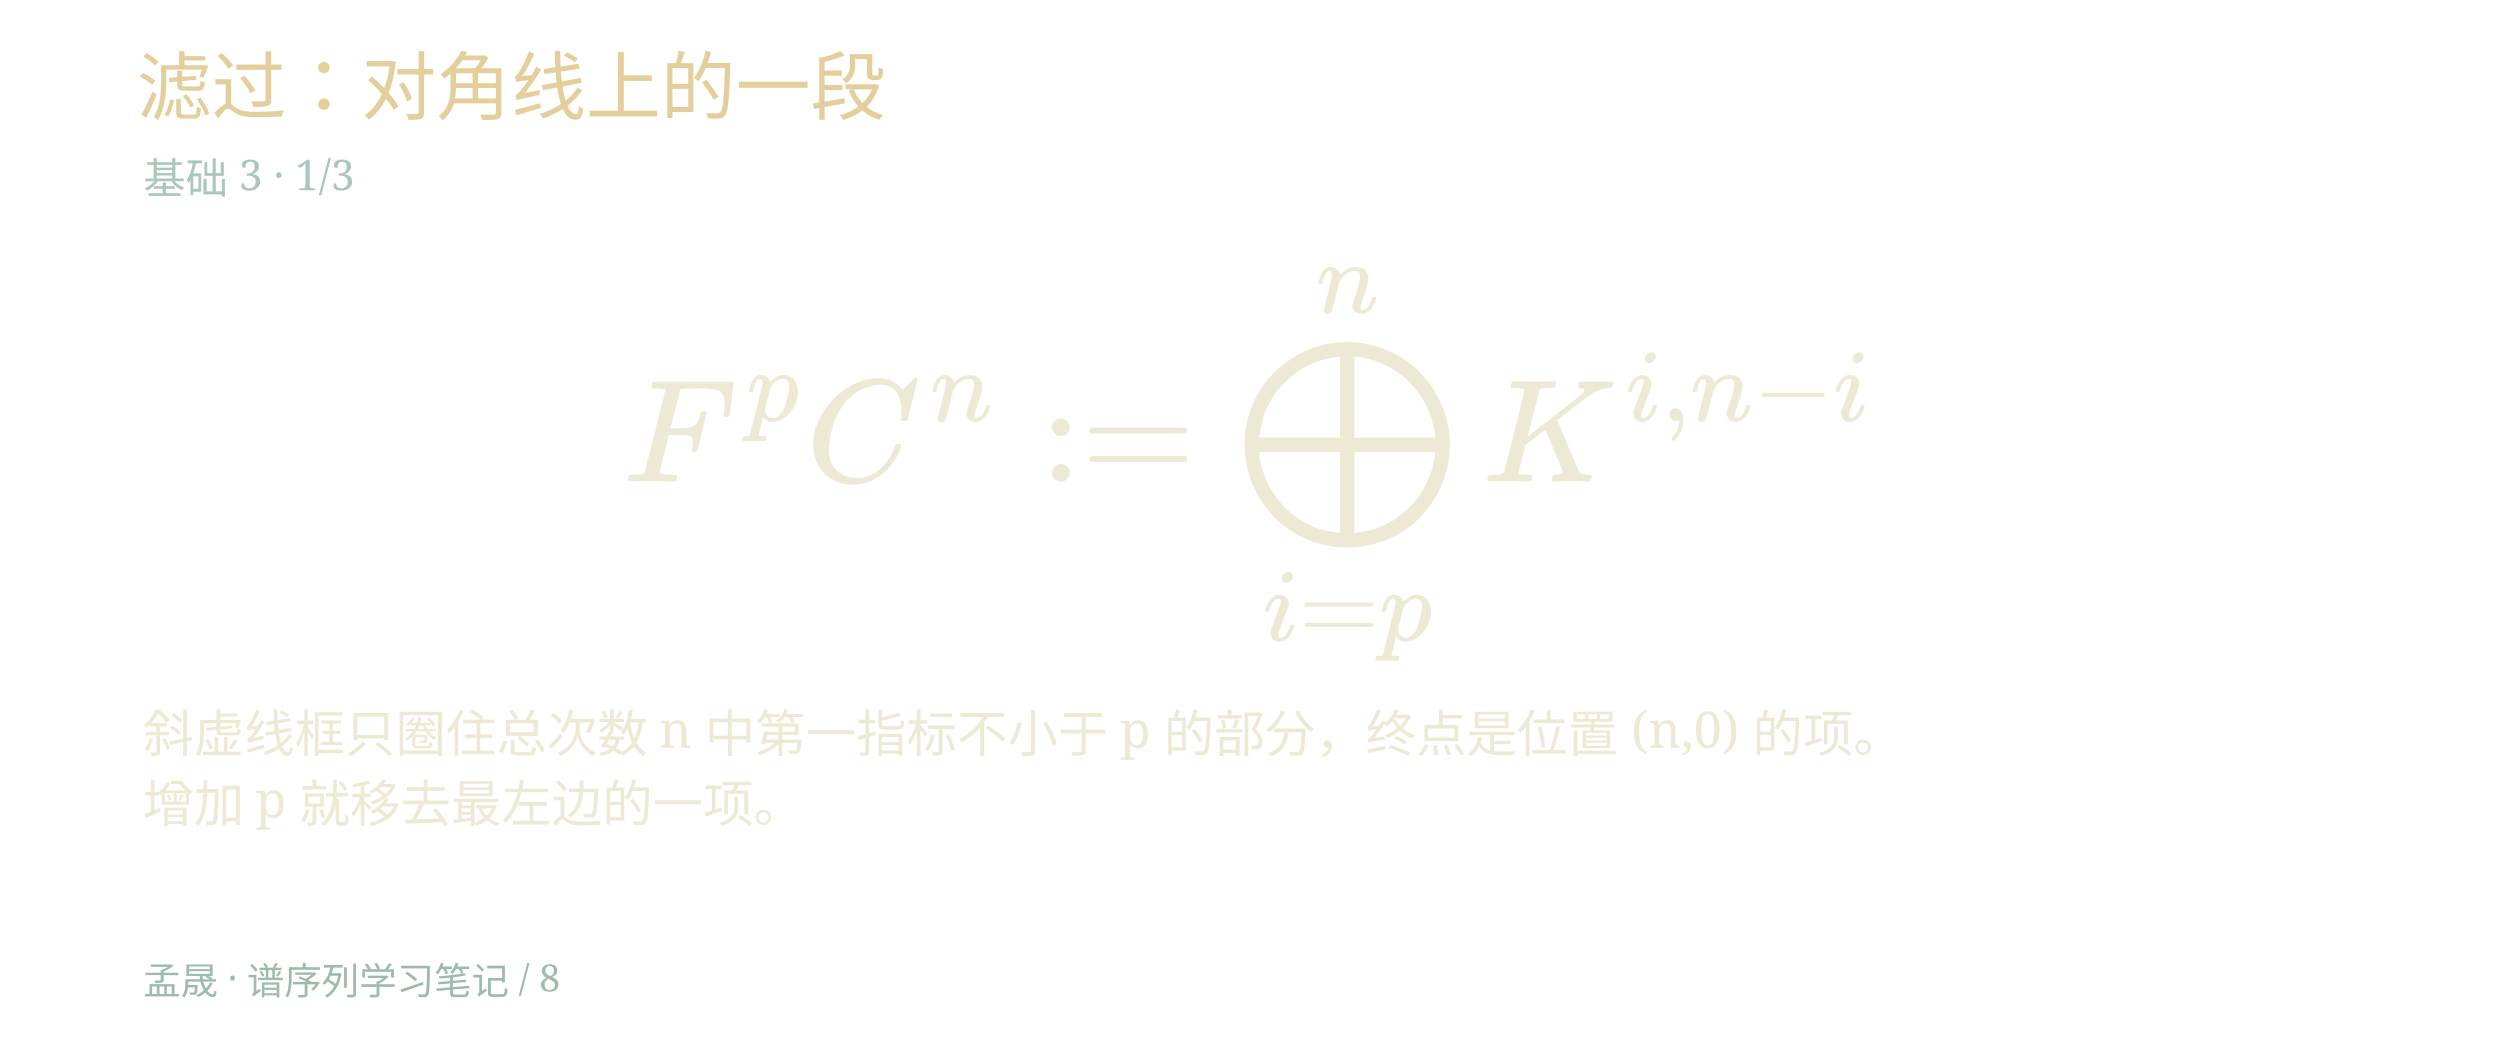
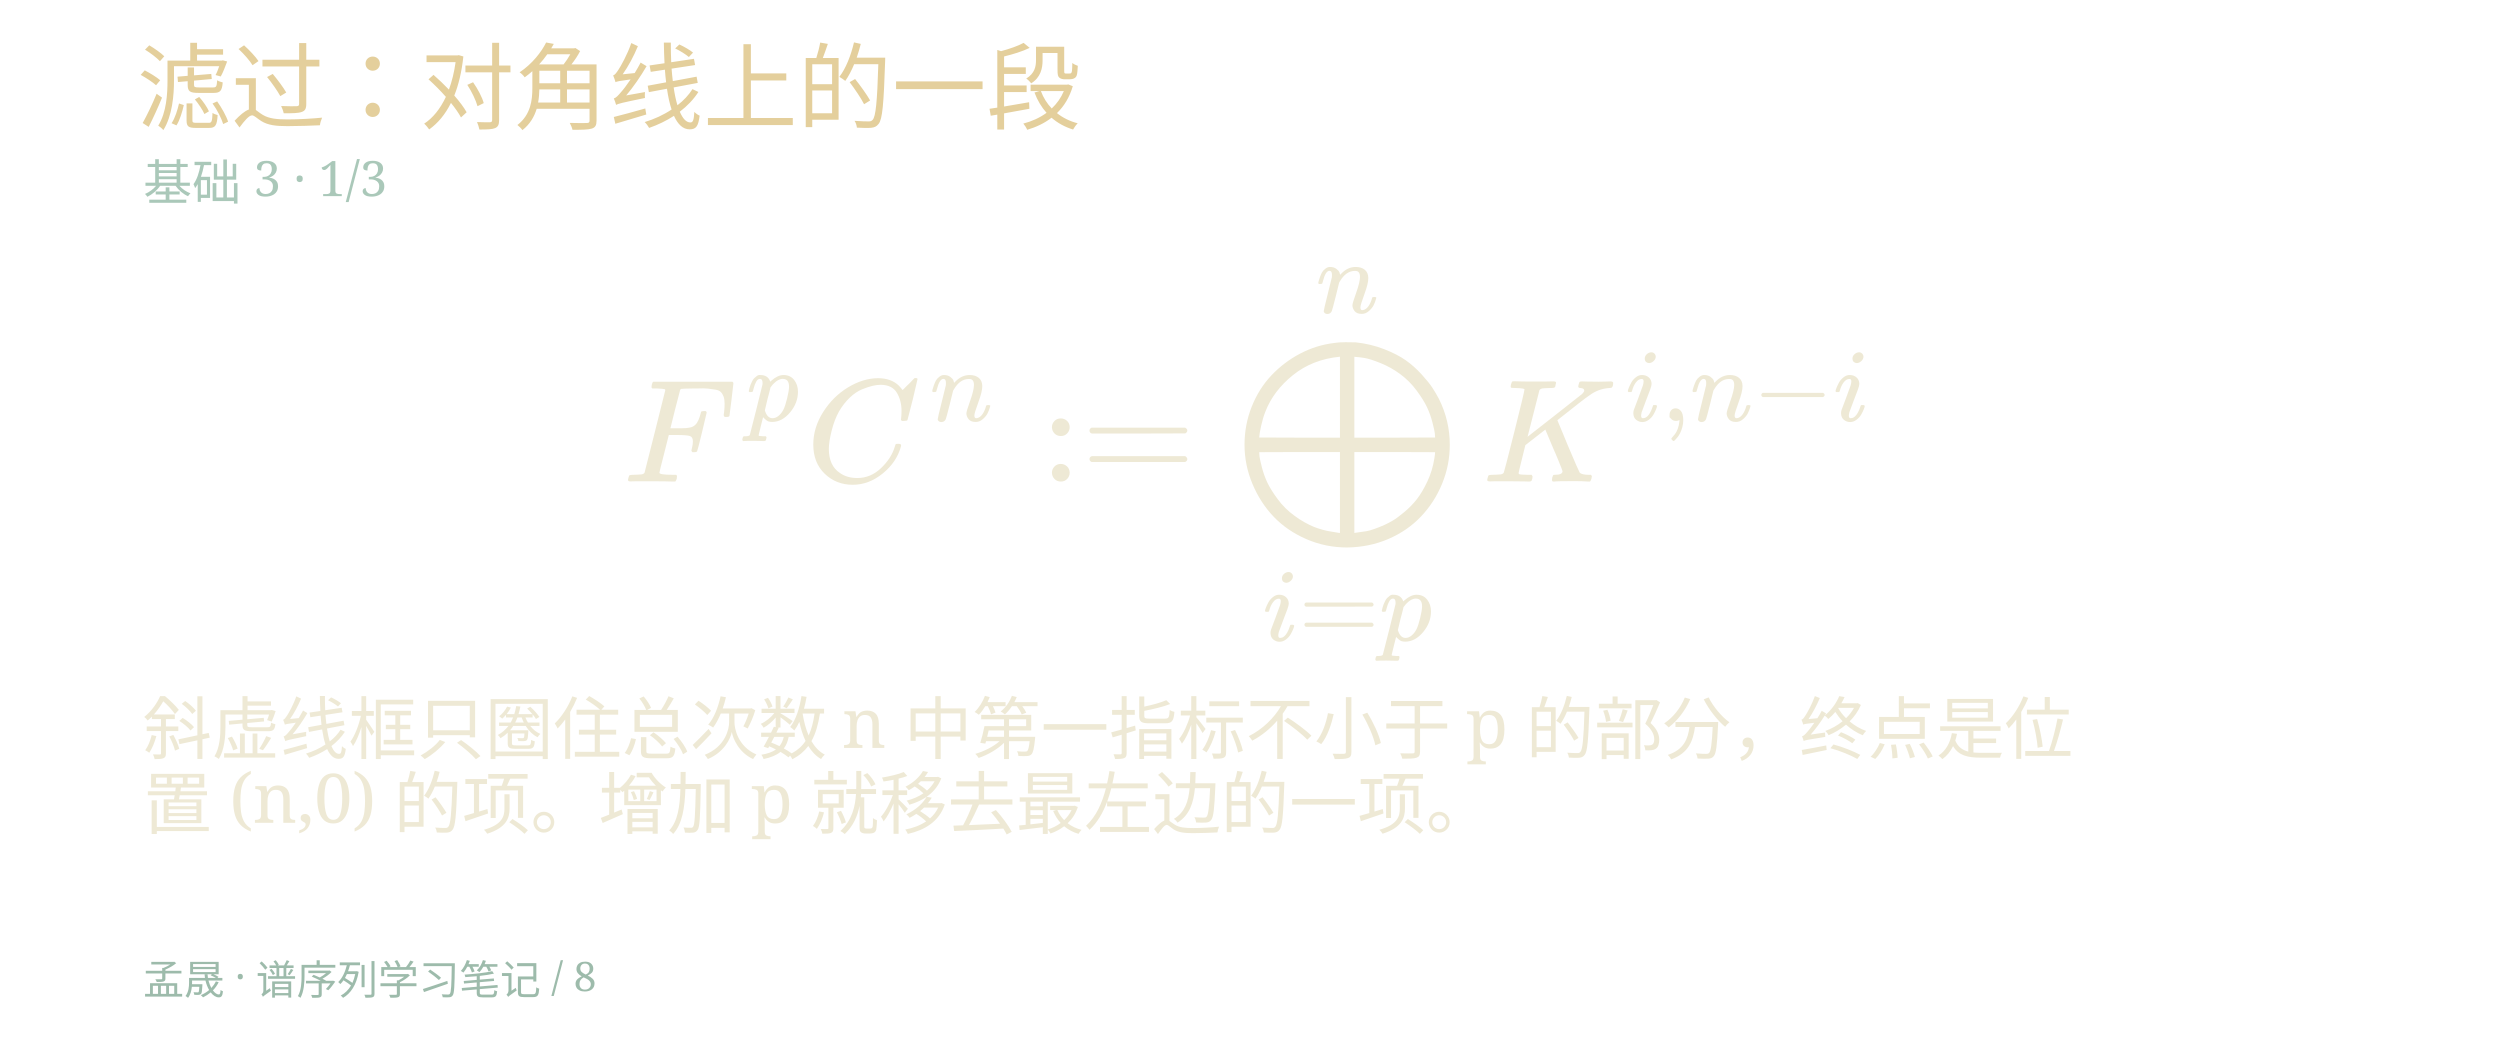
<svg xmlns="http://www.w3.org/2000/svg" width="1536" height="640" viewBox="0 0 1536 640">
  <g fill="#eee9d5" font-family="Kaiti SC, STKaiti, KaiTi, PingFang SC, serif">
-     <text x="84" y="70" font-size="46" fill="#e4cf9c">滤过：对角线上的一段</text>
-     <text x="88" y="119" font-size="26" fill="#aac8b9">基础 3 · 1/3</text>
+     <text x="84" y="75" font-size="58" fill="#e4cf9c">滤过：对角线上的一段</text>
+     <text x="88" y="123" font-size="30" fill="#aac8b9">基础 3 · 1/3</text>
    <svg x="383.038" y="155" width="769.923" height="260" viewBox="0 -1561.5 8534.6 2882.1" overflow="visible">
      <g stroke="#eee9d5" fill="#eee9d5" stroke-width="0" transform="scale(1,-1)">
        <g data-mml-node="math">
          <g data-mml-node="msup">
            <g data-mml-node="mi">
              <path data-c="1D439" d="M48 1Q31 1 31 11Q31 13 34 25Q38 41 42 43T65 46Q92 46 125 49Q139 52 144 61Q146 66 215 342T285 622Q285 629 281 629Q273 632 228 634H197Q191 640 191 642T193 659Q197 676 203 680H742Q749 676 749 669Q749 664 736 557T722 447Q720 440 702 440H690Q683 445 683 453Q683 454 686 477T689 530Q689 560 682 579T663 610T626 626T575 633T503 634H480Q398 633 393 631Q388 629 386 623Q385 622 352 492L320 363H375Q378 363 398 363T426 364T448 367T472 374T489 386Q502 398 511 419T524 457T529 475Q532 480 548 480H560Q567 475 567 470Q567 467 536 339T502 207Q500 200 482 200H470Q463 206 463 212Q463 215 468 234T473 274Q473 303 453 310T364 317H309L277 190Q245 66 245 60Q245 46 334 46H359Q365 40 365 39T363 19Q359 6 353 0H336Q295 2 185 2Q120 2 86 2T48 1Z" />
            </g>
            <g data-mml-node="mi" transform="translate(837.3,413) scale(0.707)">
              <path data-c="1D45D" d="M23 287Q24 290 25 295T30 317T40 348T55 381T75 411T101 433T134 442Q209 442 230 378L240 387Q302 442 358 442Q423 442 460 395T497 281Q497 173 421 82T249 -10Q227 -10 210 -4Q199 1 187 11T168 28L161 36Q160 35 139 -51T118 -138Q118 -144 126 -145T163 -148H188Q194 -155 194 -157T191 -175Q188 -187 185 -190T172 -194Q170 -194 161 -194T127 -193T65 -192Q-5 -192 -24 -194H-32Q-39 -187 -39 -183Q-37 -156 -26 -148H-6Q28 -147 33 -136Q36 -130 94 103T155 350Q156 355 156 364Q156 405 131 405Q109 405 94 377T71 316T59 280Q57 278 43 278H29Q23 284 23 287ZM178 102Q200 26 252 26Q282 26 310 49T356 107Q374 141 392 215T411 325V331Q411 405 350 405Q339 405 328 402T306 393T286 380T269 365T254 350T243 336T235 326L232 322Q232 321 229 308T218 264T204 212Q178 106 178 102Z" />
            </g>
          </g>
          <g data-mml-node="msup" transform="translate(1243,0)">
            <g data-mml-node="mi">
              <path data-c="1D436" d="M50 252Q50 367 117 473T286 641T490 704Q580 704 633 653Q642 643 648 636T656 626L657 623Q660 623 684 649Q691 655 699 663T715 679T725 690L740 705H746Q760 705 760 698Q760 694 728 561Q692 422 692 421Q690 416 687 415T669 413H653Q647 419 647 422Q647 423 648 429T650 449T651 481Q651 552 619 605T510 659Q484 659 454 652T382 628T299 572T226 479Q194 422 175 346T156 222Q156 108 232 58Q280 24 350 24Q441 24 512 92T606 240Q610 253 612 255T628 257Q648 257 648 248Q648 243 647 239Q618 132 523 55T319 -22Q206 -22 128 53T50 252Z" />
            </g>
            <g data-mml-node="mi" transform="translate(845.3,413) scale(0.707)">
              <path data-c="1D45B" d="M21 287Q22 293 24 303T36 341T56 388T89 425T135 442Q171 442 195 424T225 390T231 369Q231 367 232 367L243 378Q304 442 382 442Q436 442 469 415T503 336T465 179T427 52Q427 26 444 26Q450 26 453 27Q482 32 505 65T540 145Q542 153 560 153Q580 153 580 145Q580 144 576 130Q568 101 554 73T508 17T439 -10Q392 -10 371 17T350 73Q350 92 386 193T423 345Q423 404 379 404H374Q288 404 229 303L222 291L189 157Q156 26 151 16Q138 -11 108 -11Q95 -11 87 -5T76 7T74 17Q74 30 112 180T152 343Q153 348 153 366Q153 405 129 405Q91 405 66 305Q60 285 60 284Q58 278 41 278H27Q21 284 21 287Z" />
            </g>
          </g>
          <g data-mml-node="mo" transform="translate(2840.3,0)">
            <g data-mml-node="text">
              <path data-c="3A" d="M78 370Q78 394 95 412T138 430Q162 430 180 414T199 371Q199 346 182 328T139 310T96 327T78 370ZM78 60Q78 84 95 102T138 120Q162 120 180 104T199 61Q199 36 182 18T139 0T96 17T78 60Z" />
            </g>
            <g data-mml-node="text" transform="translate(278,0)">
              <path data-c="3D" d="M56 347Q56 360 70 367H707Q722 359 722 347Q722 336 708 328L390 327H72Q56 332 56 347ZM56 153Q56 168 72 173H708Q722 163 722 153Q722 140 707 133H70Q56 140 56 153Z" />
            </g>
          </g>
          <g data-mml-node="munderover" transform="translate(4174,0)">
            <g data-mml-node="mo">
              <path data-c="2A01" d="M668 944Q697 949 744 949Q803 949 814 948Q916 937 1006 902T1154 826T1262 730T1336 638T1380 563Q1454 415 1454 250Q1454 113 1402 -14T1258 -238T1036 -391T755 -449Q608 -449 477 -392T255 -240T110 -16T56 250Q56 387 105 510T239 723T434 871T668 944ZM706 299V850H704Q519 832 386 725T198 476Q181 433 169 379T156 300Q156 299 431 299H706ZM1116 732Q1054 778 982 807T871 842T810 849L804 850V299H1079Q1354 299 1354 300Q1354 311 1352 329T1336 402T1299 506T1228 620T1116 732ZM706 -350V201H431Q156 201 156 200Q156 189 158 171T174 98T211 -6T282 -120T395 -232Q428 -257 464 -277T527 -308T587 -328T636 -339T678 -346T706 -350ZM1354 200Q1354 201 1079 201H804V-350Q808 -349 838 -345T887 -338T940 -323T1010 -295Q1038 -282 1067 -265T1144 -208T1229 -121T1301 0T1349 158Q1354 188 1354 200Z" />
            </g>
            <g data-mml-node="TeXAtom" transform="translate(180.6,-1083.4) scale(0.707)" data-mjx-texclass="ORD">
              <g data-mml-node="mi">
                <path data-c="1D456" d="M184 600Q184 624 203 642T247 661Q265 661 277 649T290 619Q290 596 270 577T226 557Q211 557 198 567T184 600ZM21 287Q21 295 30 318T54 369T98 420T158 442Q197 442 223 419T250 357Q250 340 236 301T196 196T154 83Q149 61 149 51Q149 26 166 26Q175 26 185 29T208 43T235 78T260 137Q263 149 265 151T282 153Q302 153 302 143Q302 135 293 112T268 61T223 11T161 -11Q129 -11 102 10T74 74Q74 91 79 106T122 220Q160 321 166 341T173 380Q173 404 156 404H154Q124 404 99 371T61 287Q60 286 59 284T58 281T56 279T53 278T49 278T41 278H27Q21 284 21 287Z" />
              </g>
              <g data-mml-node="mo" transform="translate(345,0)">
                <path data-c="3D" d="M56 347Q56 360 70 367H707Q722 359 722 347Q722 336 708 328L390 327H72Q56 332 56 347ZM56 153Q56 168 72 173H708Q722 163 722 153Q722 140 707 133H70Q56 140 56 153Z" />
              </g>
              <g data-mml-node="mi" transform="translate(1123,0)">
                <path data-c="1D45D" d="M23 287Q24 290 25 295T30 317T40 348T55 381T75 411T101 433T134 442Q209 442 230 378L240 387Q302 442 358 442Q423 442 460 395T497 281Q497 173 421 82T249 -10Q227 -10 210 -4Q199 1 187 11T168 28L161 36Q160 35 139 -51T118 -138Q118 -144 126 -145T163 -148H188Q194 -155 194 -157T191 -175Q188 -187 185 -190T172 -194Q170 -194 161 -194T127 -193T65 -192Q-5 -192 -24 -194H-32Q-39 -187 -39 -183Q-37 -156 -26 -148H-6Q28 -147 33 -136Q36 -130 94 103T155 350Q156 355 156 364Q156 405 131 405Q109 405 94 377T71 316T59 280Q57 278 43 278H29Q23 284 23 287ZM178 102Q200 26 252 26Q282 26 310 49T356 107Q374 141 392 215T411 325V331Q411 405 350 405Q339 405 328 402T306 393T286 380T269 365T254 350T243 336T235 326L232 322Q232 321 229 308T218 264T204 212Q178 106 178 102Z" />
              </g>
            </g>
            <g data-mml-node="TeXAtom" transform="translate(543.4,1149) scale(0.707)" data-mjx-texclass="ORD">
              <g data-mml-node="mi">
                <path data-c="1D45B" d="M21 287Q22 293 24 303T36 341T56 388T89 425T135 442Q171 442 195 424T225 390T231 369Q231 367 232 367L243 378Q304 442 382 442Q436 442 469 415T503 336T465 179T427 52Q427 26 444 26Q450 26 453 27Q482 32 505 65T540 145Q542 153 560 153Q580 153 580 145Q580 144 576 130Q568 101 554 73T508 17T439 -10Q392 -10 371 17T350 73Q350 92 386 193T423 345Q423 404 379 404H374Q288 404 229 303L222 291L189 157Q156 26 151 16Q138 -11 108 -11Q95 -11 87 -5T76 7T74 17Q74 30 112 180T152 343Q153 348 153 366Q153 405 129 405Q91 405 66 305Q60 285 60 284Q58 278 41 278H27Q21 284 21 287Z" />
              </g>
            </g>
          </g>
          <g data-mml-node="msup" transform="translate(5851.7,0)">
            <g data-mml-node="mi">
              <path data-c="1D43E" d="M285 628Q285 635 228 637Q205 637 198 638T191 647Q191 649 193 661Q199 681 203 682Q205 683 214 683H219Q260 681 355 681Q389 681 418 681T463 682T483 682Q500 682 500 674Q500 669 497 660Q496 658 496 654T495 648T493 644T490 641T486 639T479 638T470 637T456 637Q416 636 405 634T387 623L306 305Q307 305 490 449T678 597Q692 611 692 620Q692 635 667 637Q651 637 651 648Q651 650 654 662T659 677Q662 682 676 682Q680 682 711 681T791 680Q814 680 839 681T869 682Q889 682 889 672Q889 650 881 642Q878 637 862 637Q787 632 726 586Q710 576 656 534T556 455L509 418L518 396Q527 374 546 329T581 244Q656 67 661 61Q663 59 666 57Q680 47 717 46H738Q744 38 744 37T741 19Q737 6 731 0H720Q680 3 625 3Q503 3 488 0H478Q472 6 472 9T474 27Q478 40 480 43T491 46H494Q544 46 544 71Q544 75 517 141T485 216L427 354L359 301L291 248L268 155Q245 63 245 58Q245 51 253 49T303 46H334Q340 37 340 35Q340 19 333 5Q328 0 317 0Q314 0 280 1T180 2Q118 2 85 2T49 1Q31 1 31 11Q31 13 34 25Q38 41 42 43T65 46Q92 46 125 49Q139 52 144 61Q147 65 216 339T285 628Z" />
            </g>
            <g data-mml-node="TeXAtom" transform="translate(974,413) scale(0.707)" data-mjx-texclass="ORD">
              <g data-mml-node="mi">
                <path data-c="1D456" d="M184 600Q184 624 203 642T247 661Q265 661 277 649T290 619Q290 596 270 577T226 557Q211 557 198 567T184 600ZM21 287Q21 295 30 318T54 369T98 420T158 442Q197 442 223 419T250 357Q250 340 236 301T196 196T154 83Q149 61 149 51Q149 26 166 26Q175 26 185 29T208 43T235 78T260 137Q263 149 265 151T282 153Q302 153 302 143Q302 135 293 112T268 61T223 11T161 -11Q129 -11 102 10T74 74Q74 91 79 106T122 220Q160 321 166 341T173 380Q173 404 156 404H154Q124 404 99 371T61 287Q60 286 59 284T58 281T56 279T53 278T49 278T41 278H27Q21 284 21 287Z" />
              </g>
              <g data-mml-node="mo" transform="translate(345,0)">
                <path data-c="2C" d="M78 35T78 60T94 103T137 121Q165 121 187 96T210 8Q210 -27 201 -60T180 -117T154 -158T130 -185T117 -194Q113 -194 104 -185T95 -172Q95 -168 106 -156T131 -126T157 -76T173 -3V9L172 8Q170 7 167 6T161 3T152 1T140 0Q113 0 96 17Z" />
              </g>
              <g data-mml-node="mi" transform="translate(623,0)">
                <path data-c="1D45B" d="M21 287Q22 293 24 303T36 341T56 388T89 425T135 442Q171 442 195 424T225 390T231 369Q231 367 232 367L243 378Q304 442 382 442Q436 442 469 415T503 336T465 179T427 52Q427 26 444 26Q450 26 453 27Q482 32 505 65T540 145Q542 153 560 153Q580 153 580 145Q580 144 576 130Q568 101 554 73T508 17T439 -10Q392 -10 371 17T350 73Q350 92 386 193T423 345Q423 404 379 404H374Q288 404 229 303L222 291L189 157Q156 26 151 16Q138 -11 108 -11Q95 -11 87 -5T76 7T74 17Q74 30 112 180T152 343Q153 348 153 366Q153 405 129 405Q91 405 66 305Q60 285 60 284Q58 278 41 278H27Q21 284 21 287Z" />
              </g>
              <g data-mml-node="mo" transform="translate(1223,0)">
                <path data-c="2212" d="M84 237T84 250T98 270H679Q694 262 694 250T679 230H98Q84 237 84 250Z" />
              </g>
              <g data-mml-node="mi" transform="translate(2001,0)">
                <path data-c="1D456" d="M184 600Q184 624 203 642T247 661Q265 661 277 649T290 619Q290 596 270 577T226 557Q211 557 198 567T184 600ZM21 287Q21 295 30 318T54 369T98 420T158 442Q197 442 223 419T250 357Q250 340 236 301T196 196T154 83Q149 61 149 51Q149 26 166 26Q175 26 185 29T208 43T235 78T260 137Q263 149 265 151T282 153Q302 153 302 143Q302 135 293 112T268 61T223 11T161 -11Q129 -11 102 10T74 74Q74 91 79 106T122 220Q160 321 166 341T173 380Q173 404 156 404H154Q124 404 99 371T61 287Q60 286 59 284T58 281T56 279T53 278T49 278T41 278H27Q21 284 21 287Z" />
              </g>
            </g>
          </g>
        </g>
      </g>
    </svg>
-     <text x="88" y="462" font-size="31">斜虚线框只圈住总次数 n 中第一指标不小于 p 的部分，终点是位置 (n,0) 的项。</text>
-     <text x="88" y="505" font-size="31">增加 p 就移去最左边的一项。</text>
-     <text x="88" y="611" font-size="23" fill="#9dbbab">孟晟 · 谱序列学习笔记 / 8</text>
+     <text x="88" y="463" font-size="42">斜虚线框只圈住总次数 n 中第一指标不小于 p 的部分，终点是位</text>
+     <text x="88" y="509" font-size="42">置 (n,0) 的项。增加 p 就移去最左边的一项。</text>
+     <text x="88" y="611" font-size="25" fill="#9dbbab">孟晟 · 谱序列学习笔记 / 8</text>
  </g>
</svg>
